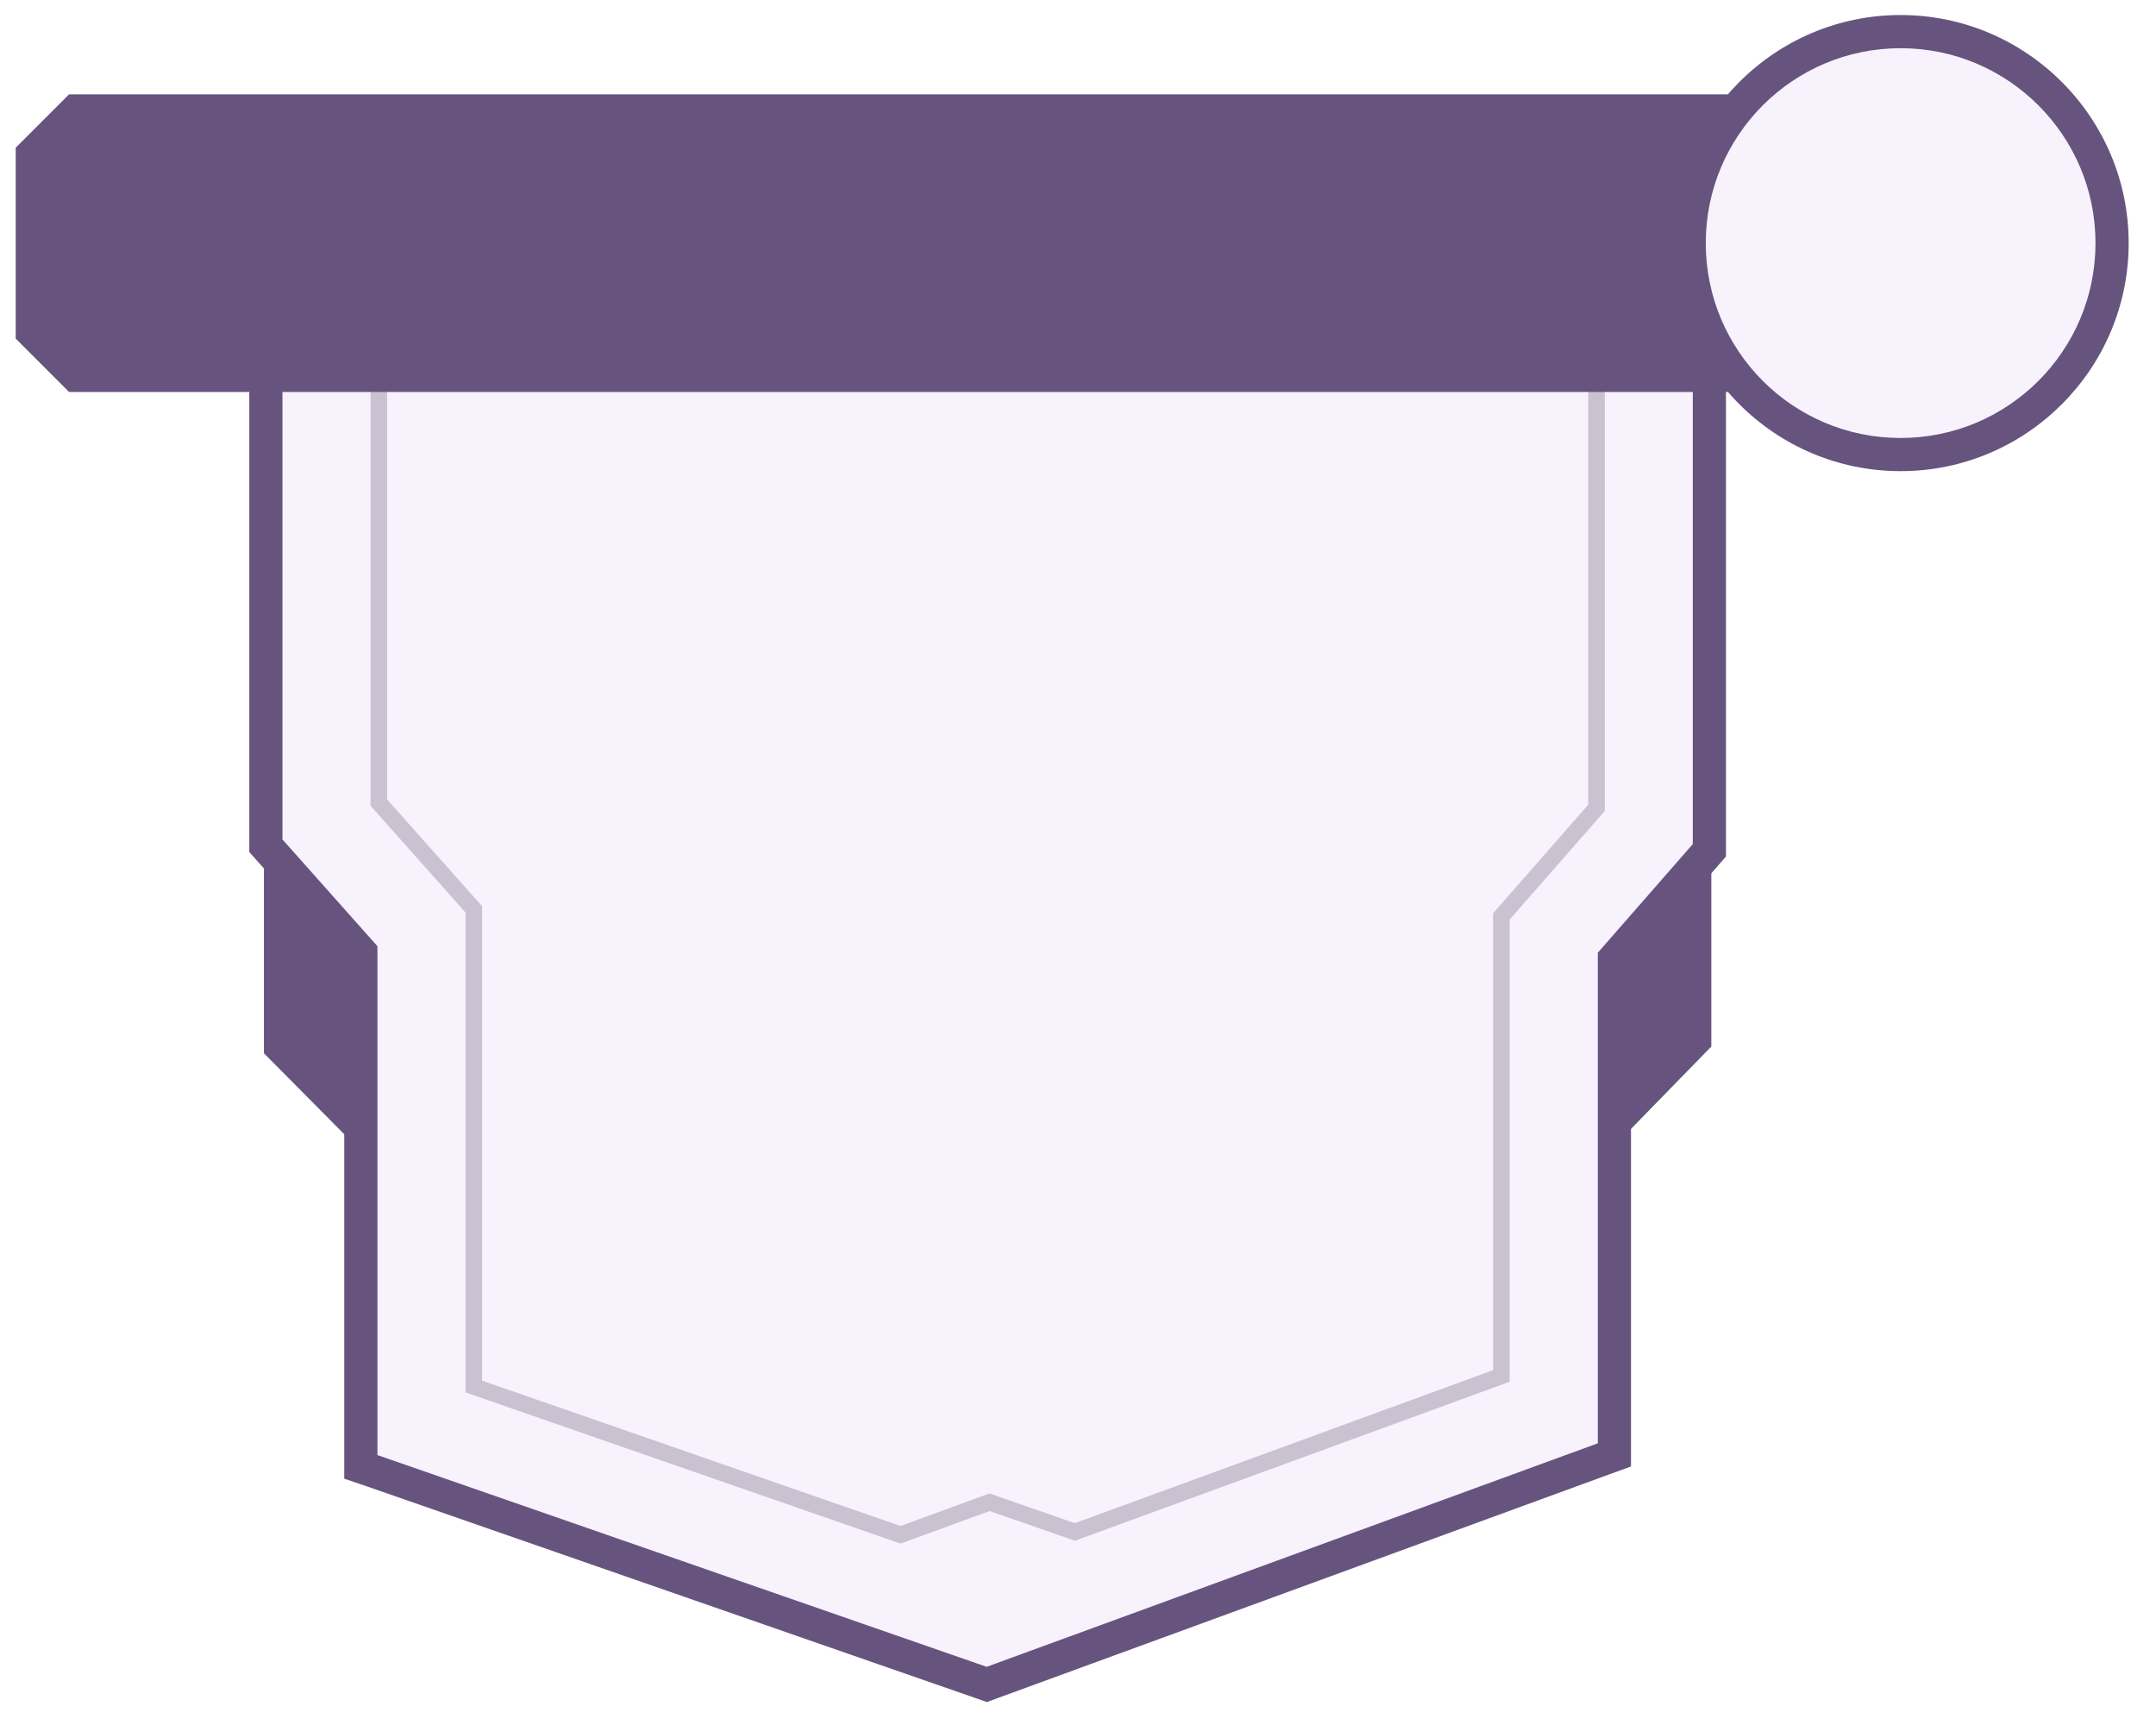
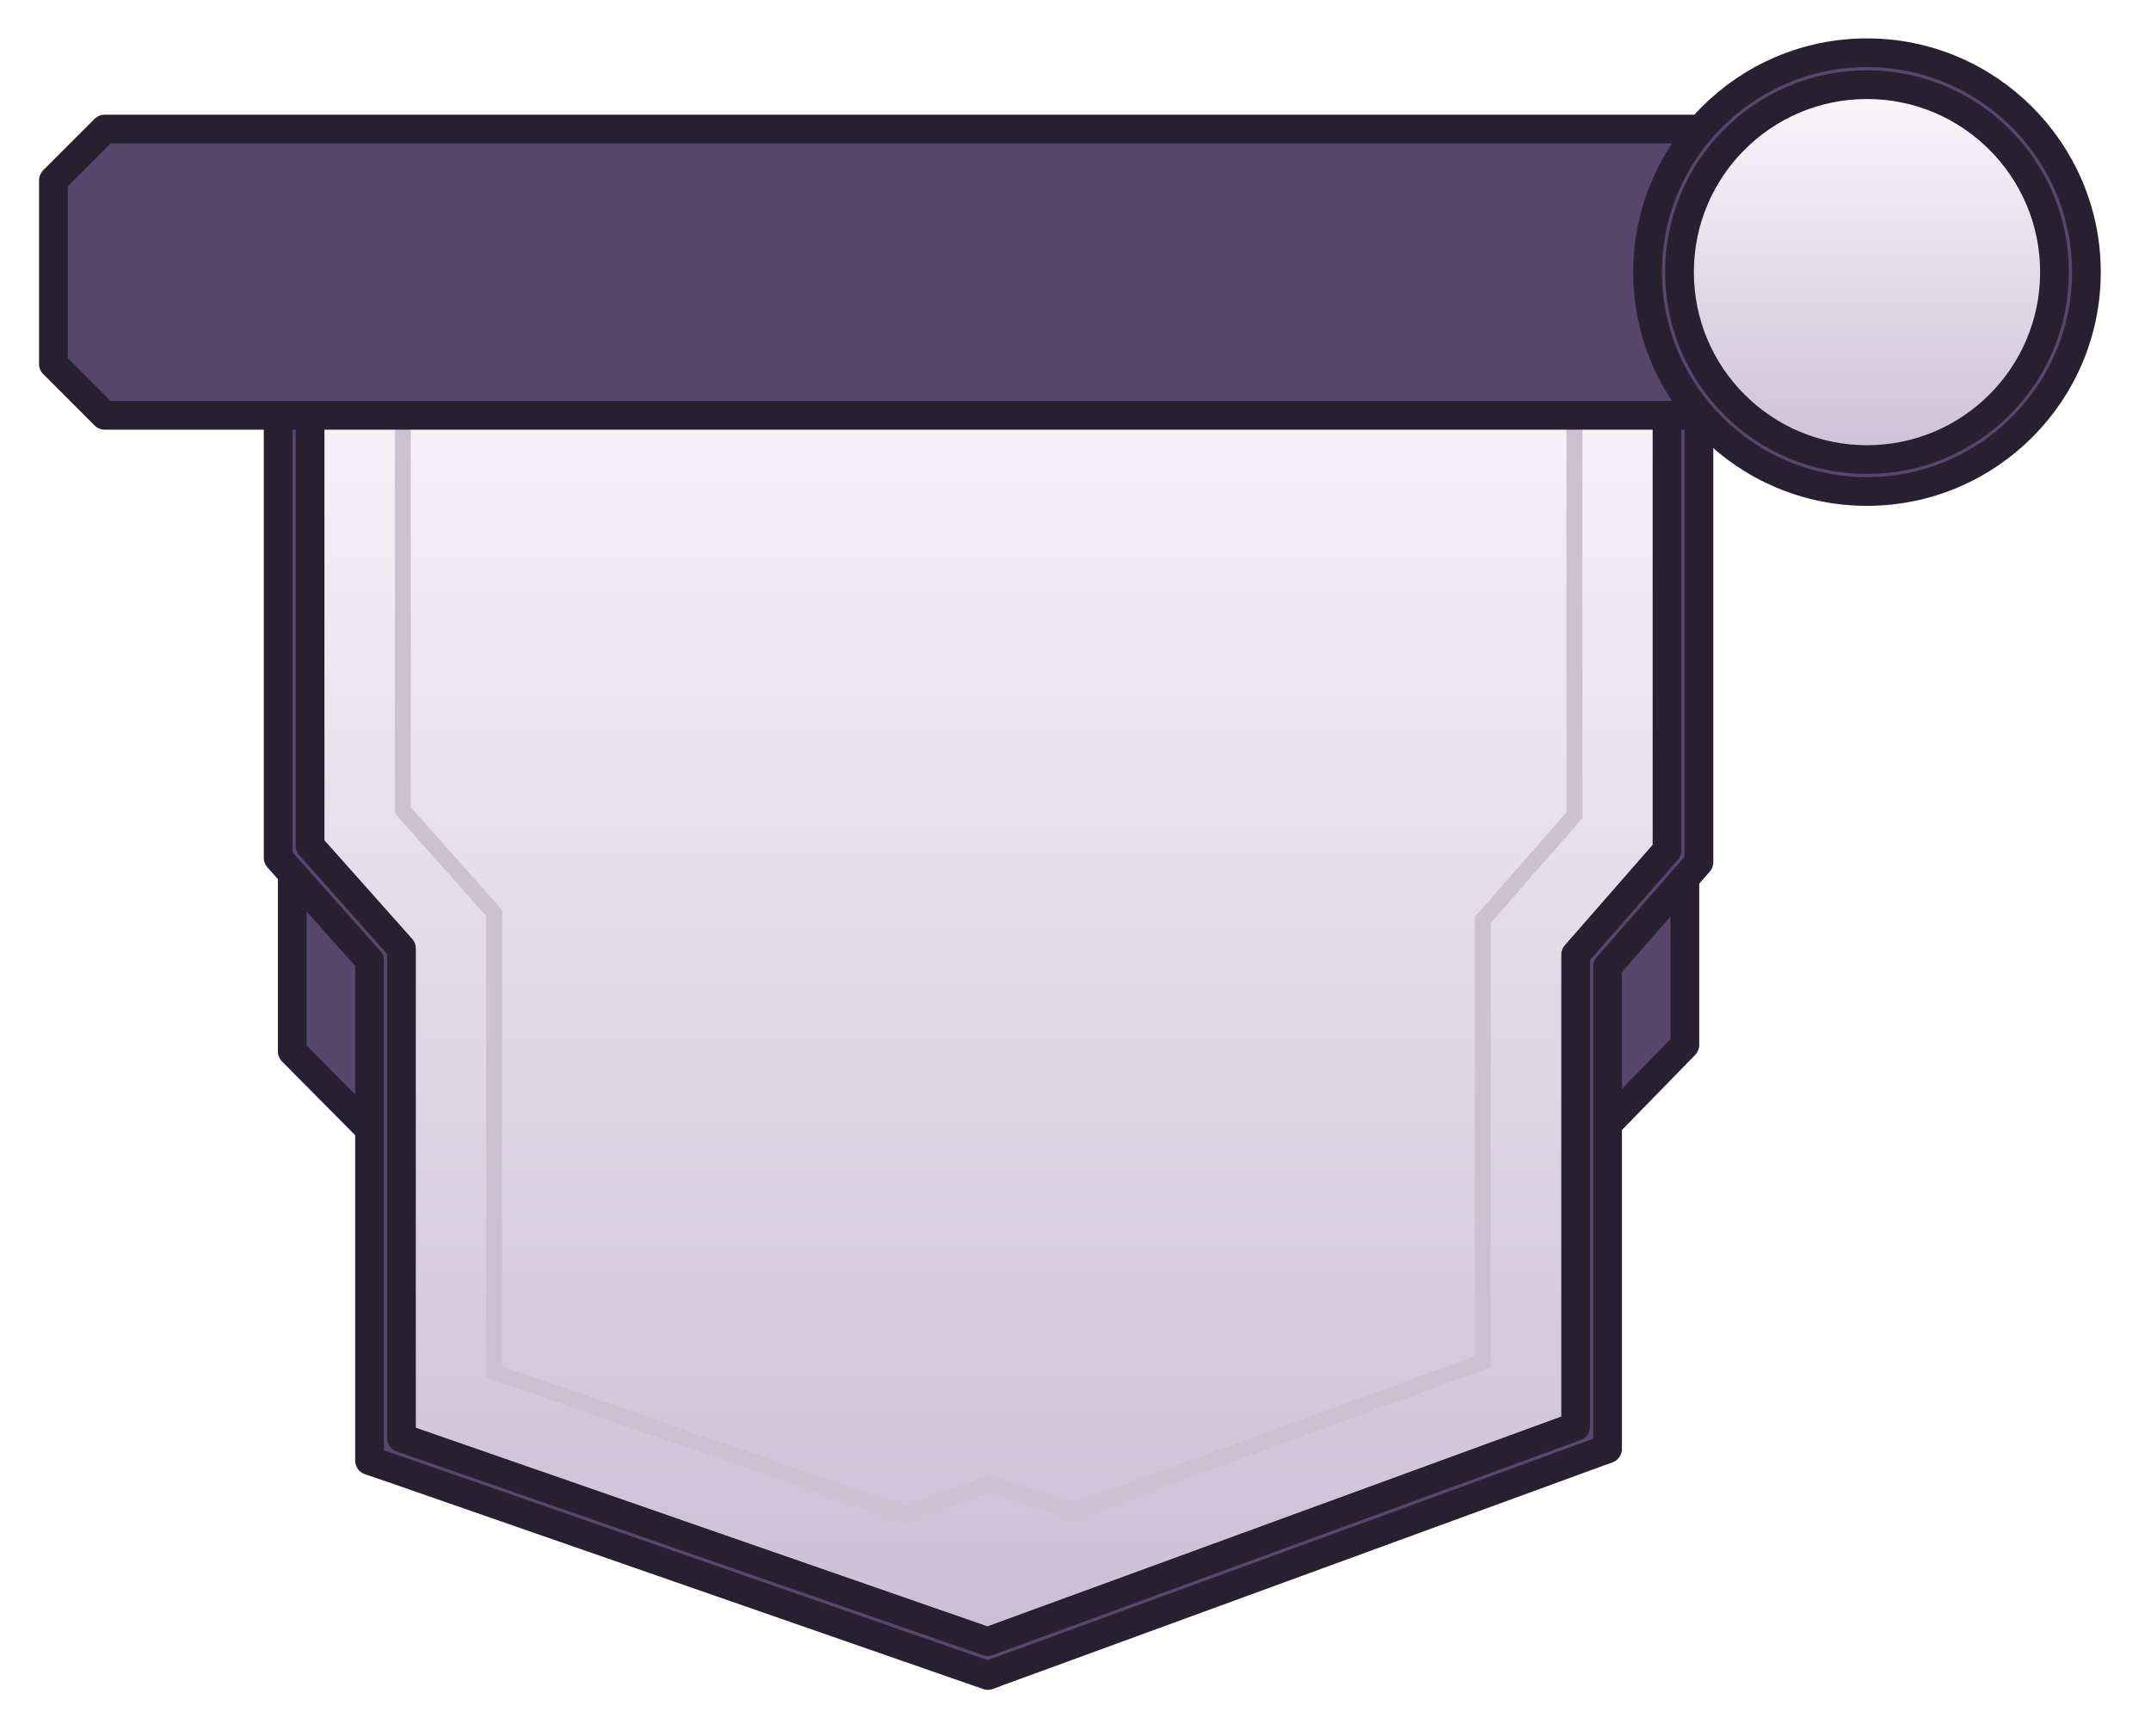
- <svg xmlns="http://www.w3.org/2000/svg" viewBox="197 66 65 52" width="65" height="52">
-   <path fill-rule="nonzero" fill="#66547f" fill-opacity="1" d="M 225.477 103.695 L 215.203 108.082 L 204.957 97.75 L 204.957 85.113 L 225.477 85.113 Z M 225.477 103.695 " />
-   <path fill-rule="nonzero" fill="#66547f" fill-opacity="1" d="M 248.594 97.547 L 238.32 108.082 L 228.074 103.898 L 228.074 85.113 L 248.594 85.113 Z M 248.594 97.547 " />
-   <path fill-rule="nonzero" fill="#f7f2fc" fill-opacity="1" d="M 207.879 110.219 L 207.879 94.711 L 205.016 91.492 L 205.016 70.898 L 248.535 70.898 L 248.535 91.633 L 245.672 94.906 L 245.672 109.855 L 226.75 116.777 Z M 207.879 110.219 " />
-   <path fill-rule="nonzero" fill="#66547f" fill-opacity="1" d="M 249.035 70.398 L 204.516 70.398 L 204.516 91.684 L 204.77 91.969 L 207.379 94.902 L 207.379 110.574 L 208.055 110.805 L 226.418 117.191 L 226.754 117.309 L 227.09 117.184 L 245.516 110.445 L 246.172 110.207 L 246.172 95.094 L 248.789 92.102 L 249.035 91.82 Z M 248.035 71.398 L 248.035 91.445 L 245.172 94.719 L 245.172 109.508 L 226.746 116.246 L 208.379 109.863 L 208.379 94.523 L 205.516 91.305 L 205.516 71.398 Z M 248.035 71.398 " />
+ <svg xmlns="http://www.w3.org/2000/svg" viewBox="195.8 64.8 67.4 54.4" width="67.4" height="54.4">
+   <defs>
+     <linearGradient id="gf7f2fc" x1="0" y1="0" x2="0" y2="1">
+       <stop offset="0" stop-color="#fcfafe" />
+       <stop offset="1" stop-color="#c9bfd4" />
+     </linearGradient>
+   </defs>
+   <path stroke="#272030" stroke-width="0.9" stroke-linejoin="round" fill-rule="nonzero" fill="#56476b" fill-opacity="1" d="M 225.477 103.695 L 215.203 108.082 L 204.957 97.75 L 204.957 85.113 L 225.477 85.113 Z M 225.477 103.695 " />
+   <path stroke="#272030" stroke-width="0.9" stroke-linejoin="round" fill-rule="nonzero" fill="#56476b" fill-opacity="1" d="M 248.594 97.547 L 238.32 108.082 L 228.074 103.898 L 228.074 85.113 L 248.594 85.113 Z M 248.594 97.547 " />
+   <path stroke="#454447" stroke-width="0.9" stroke-linejoin="round" fill-rule="nonzero" fill="url(#gf7f2fc)" fill-opacity="1" d="M 207.879 110.219 L 207.879 94.711 L 205.016 91.492 L 205.016 70.898 L 248.535 70.898 L 248.535 91.633 L 245.672 94.906 L 245.672 109.855 L 226.75 116.777 Z M 207.879 110.219 " />
+   <path stroke="#272030" stroke-width="0.9" stroke-linejoin="round" fill-rule="nonzero" fill="#56476b" fill-opacity="1" d="M 249.035 70.398 L 204.516 70.398 L 204.516 91.684 L 204.77 91.969 L 207.379 94.902 L 207.379 110.574 L 208.055 110.805 L 226.418 117.191 L 226.754 117.309 L 227.09 117.184 L 245.516 110.445 L 246.172 110.207 L 246.172 95.094 L 248.789 92.102 L 249.035 91.82 Z M 248.035 71.398 L 248.035 91.445 L 245.172 94.719 L 245.172 109.508 L 226.746 116.246 L 208.379 109.863 L 208.379 94.523 L 205.516 91.305 L 205.516 71.398 Z M 248.035 71.398 " />
  <path fill="none" stroke-width="0.5" stroke-linecap="butt" stroke-linejoin="miter" stroke="#cbc2d1" stroke-opacity="1" stroke-miterlimit="10" d="M 0.001 -0.002 L 0.001 -15.892 L 2.865 -19.111 L 2.865 -33.494 L 15.728 -37.963 L 18.412 -36.982 L 20.986 -37.877 L 33.845 -33.174 L 33.845 -19.322 L 36.712 -16.049 L 36.712 -0.002 Z M 0.001 -0.002 " transform="matrix(1, 0, 0, -1, 208.4205, 74.303)" />
-   <path fill-rule="nonzero" fill="#66547f" fill-opacity="1" d="M 254.832 77.816 L 199.082 77.816 C 198.453 77.188 198.102 76.836 197.473 76.207 L 197.473 70.453 C 198.102 69.824 198.453 69.473 199.082 68.844 L 254.832 68.844 C 255.461 69.473 255.812 69.824 256.441 70.453 L 256.441 76.207 C 255.812 76.836 255.461 77.188 254.832 77.816 " />
-   <path fill-rule="nonzero" fill="#f7f2fc" fill-opacity="1" d="M 254.301 79.703 C 250.785 79.703 247.926 76.844 247.926 73.328 C 247.926 69.816 250.785 66.953 254.301 66.953 C 257.816 66.953 260.676 69.816 260.676 73.328 C 260.676 76.844 257.816 79.703 254.301 79.703 " />
-   <path fill-rule="nonzero" fill="#66547f" fill-opacity="1" d="M 254.301 66.453 C 250.508 66.453 247.426 69.539 247.426 73.328 C 247.426 77.121 250.508 80.203 254.301 80.203 C 258.09 80.203 261.176 77.121 261.176 73.328 C 261.176 69.539 258.09 66.453 254.301 66.453 M 254.301 67.453 C 257.543 67.453 260.176 70.086 260.176 73.328 C 260.176 76.574 257.543 79.203 254.301 79.203 C 251.055 79.203 248.426 76.574 248.426 73.328 C 248.426 70.086 251.055 67.453 254.301 67.453 " />
+   <path stroke="#272030" stroke-width="0.9" stroke-linejoin="round" fill-rule="nonzero" fill="#56476b" fill-opacity="1" d="M 254.832 77.816 L 199.082 77.816 C 198.453 77.188 198.102 76.836 197.473 76.207 L 197.473 70.453 C 198.102 69.824 198.453 69.473 199.082 68.844 L 254.832 68.844 C 255.461 69.473 255.812 69.824 256.441 70.453 L 256.441 76.207 C 255.812 76.836 255.461 77.188 254.832 77.816 " />
+   <path stroke="#454447" stroke-width="0.9" stroke-linejoin="round" fill-rule="nonzero" fill="url(#gf7f2fc)" fill-opacity="1" d="M 254.301 79.703 C 250.785 79.703 247.926 76.844 247.926 73.328 C 247.926 69.816 250.785 66.953 254.301 66.953 C 257.816 66.953 260.676 69.816 260.676 73.328 C 260.676 76.844 257.816 79.703 254.301 79.703 " />
+   <path stroke="#272030" stroke-width="0.9" stroke-linejoin="round" fill-rule="nonzero" fill="#56476b" fill-opacity="1" d="M 254.301 66.453 C 250.508 66.453 247.426 69.539 247.426 73.328 C 247.426 77.121 250.508 80.203 254.301 80.203 C 258.09 80.203 261.176 77.121 261.176 73.328 C 261.176 69.539 258.09 66.453 254.301 66.453 M 254.301 67.453 C 257.543 67.453 260.176 70.086 260.176 73.328 C 260.176 76.574 257.543 79.203 254.301 79.203 C 251.055 79.203 248.426 76.574 248.426 73.328 C 248.426 70.086 251.055 67.453 254.301 67.453 " />
</svg>
